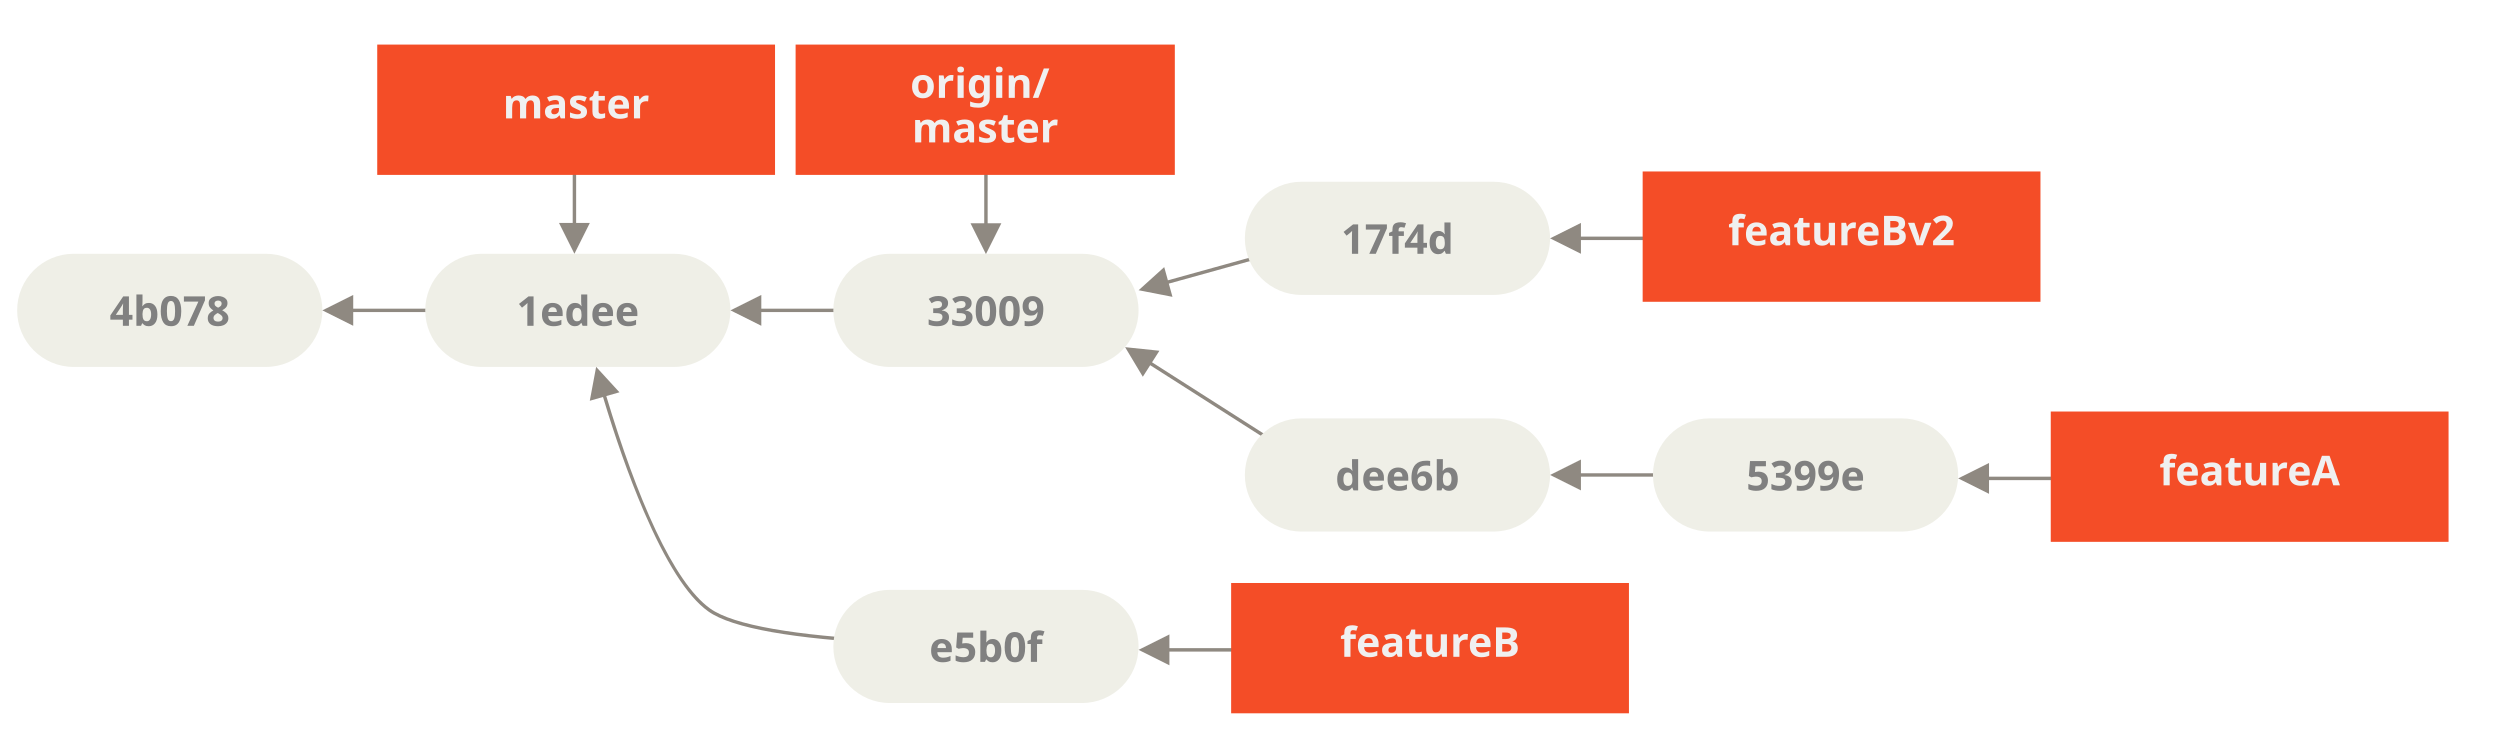
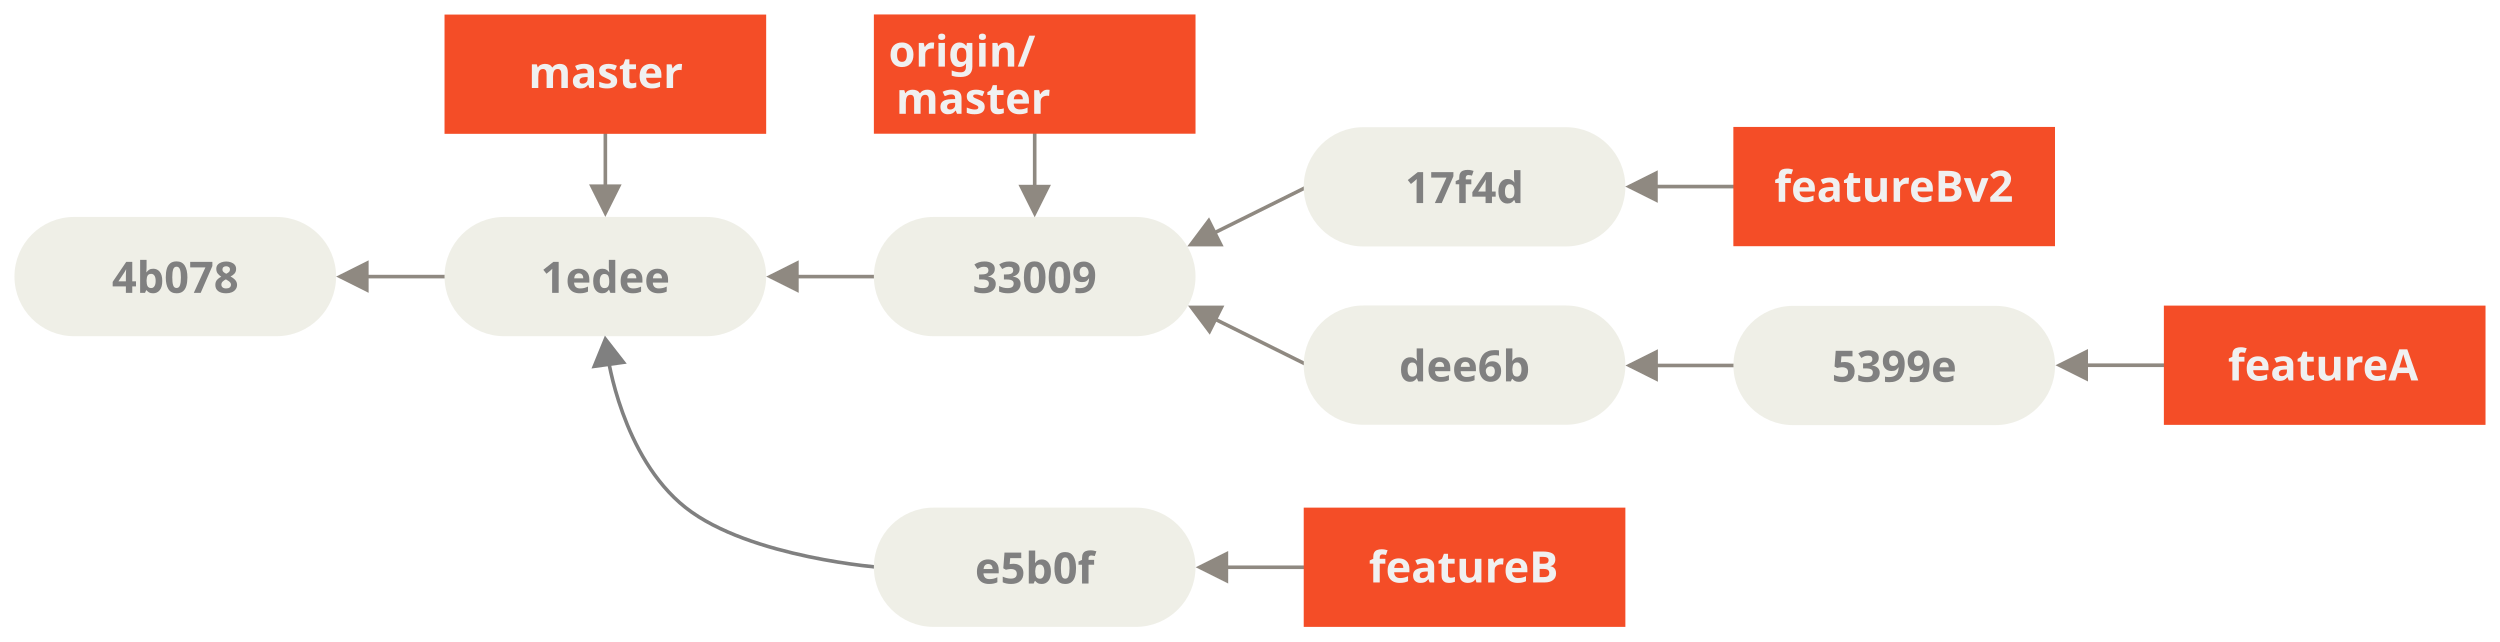
- <svg xmlns="http://www.w3.org/2000/svg" width="729px" height="220px" viewBox="0 0 729 220" version="1.1">
-   <g id="05---Public-Small-3" stroke="none" stroke-width="1" fill="none" fill-rule="evenodd">
-     <g id="brown" transform="translate(5, 74)">
-       <rect id="Rectangle-1" fill="#EFEFE7" fill-rule="evenodd" x="0" y="0" width="89" height="33" rx="16.5" />
-       <text stroke="none" font-family="Source Code Pro" font-size="12px" font-weight="700" fill="#979797" fill-opacity="1" text-anchor="middle" id="C6">
-         <tspan fill="#808080" x="44.5" y="21" fill-opacity="1">4b078</tspan>
-       </text>
-     </g>
-     <path id="Line-4" d="M103,90 L148,90 L148,91 L103,91 L103,95 L94,90.5 L103,86 L103,90 Z" fill="#8F8981" fill-rule="nonzero" />
-     <g id="brown" transform="translate(124, 74)">
-       <rect id="Rectangle-1" fill="#EFEFE7" fill-rule="evenodd" x="0" y="0" width="89" height="33" rx="16.5" />
-       <text stroke="none" font-family="Source Code Pro" font-size="12px" font-weight="700" fill="#979797" fill-opacity="1" text-anchor="middle" id="C6">
-         <tspan fill="#808080" x="44.5" y="21" fill-opacity="1">1edee</tspan>
-       </text>
-     </g>
-     <g id="Line-+-brown-2" transform="translate(213, 74)">
-       <path id="Line" d="M9,16 L54,16 L54,17 L9,17 L9,21 L0,16.5 L9,12 L9,16 Z" fill="#8F8981" fill-rule="nonzero" />
-       <g id="brown" transform="translate(30, 0)">
-         <rect id="Rectangle-1" fill="#EFEFE7" fill-rule="evenodd" x="0" y="0" width="89" height="33" rx="16.5" />
-         <text stroke="none" font-family="Source Code Pro" font-size="12px" font-weight="700" fill="#979797" fill-opacity="1" text-anchor="middle" id="C6">
-           <tspan fill="#808080" x="44.5" y="21" fill-opacity="1">33009</tspan>
+ <svg xmlns="http://www.w3.org/2000/svg" id="svg4078" version="1.1" viewBox="0 0 691.75 177.46">
+   <defs id="defs4082">
+     <marker id="TriangleInL" style="overflow:visible" orient="auto">
+       <path id="path4557" transform="scale(-.8)" d="m5.77 0-8.65 5v-10z" style="fill-rule:evenodd;fill:gray;stroke-width:1pt;stroke:gray" />
+     </marker>
+   </defs>
+   <g id="g7391" transform="translate(-1 -13.97)">
+     <g id="g4196" />
+     <g id="g7484">
+       <g id="brown" transform="translate(5,74)" style="fill-rule:evenodd;fill:none">
+         <rect id="Rectangle-1" width="89" height="33" rx="16.5" ry="16.5" style="fill-rule:evenodd;fill:#efefe7" />
+         <text id="C6" font-size="12px" font-weight="700" style="fill:#979797;font-family:'Source Code Pro';font-size:12px;font-weight:700;text-anchor:middle">
+           <tspan id="tspan3962" x="44.5" y="21" style="fill:gray">4b078</tspan>
        </text>
      </g>
-     </g>
-     <g id="Line-5-+-brown-5" transform="translate(452, 122)">
-       <path id="Line-5" d="M9,16 L54,16 L54,17 L9,17 L9,21 L0,16.5 L9,12 L9,16 Z" fill="#8F8981" fill-rule="nonzero" />
-       <g id="brown" transform="translate(30, 0)">
-         <rect id="Rectangle-1" fill="#EFEFE7" fill-rule="evenodd" x="0" y="0" width="89" height="33" rx="16.5" />
-         <text stroke="none" font-family="Source Code Pro" font-size="12px" font-weight="700" fill="#979797" fill-opacity="1" text-anchor="middle" id="C6">
-           <tspan fill="#808080" x="44.5" y="21" fill-opacity="1">5399e</tspan>
-         </text>
+       <g id="g7267">
+         <path id="Line-4" d="m103 90h45v1h-45v4l-9-4.5 9-4.5z" style="fill:#8f8981" />
+         <g id="g3973" transform="translate(124,74)" style="fill-rule:evenodd;fill:none">
+           <rect id="rect3967" width="89" height="33" rx="16.5" ry="16.5" style="fill-rule:evenodd;fill:#efefe7" />
+           <text id="text3971" font-size="12px" font-weight="700" style="fill:#979797;font-family:'Source Code Pro';font-size:12px;font-weight:700;text-anchor:middle">
+             <tspan id="tspan3969" x="44.5" y="21" style="fill:gray">1edee</tspan>
+           </text>
+         </g>
      </g>
-     </g>
-     <g id="Line-5-+-brown-6" transform="translate(332, 53)">
-       <path id="Line-5" d="M8.556,28.743 L54.848,15.884 L55.116,16.848 L8.824,29.707 L9.894,33.561 L0.018,31.634 L7.486,24.889 L8.556,28.743 Z" fill="#8F8981" fill-rule="nonzero" />
-       <g id="brown" transform="translate(31, 0)">
-         <rect id="Rectangle-1" fill="#EFEFE7" fill-rule="evenodd" x="0" y="0" width="89" height="33" rx="16.5" />
-         <text stroke="none" font-family="Source Code Pro" font-size="12px" font-weight="700" fill="#979797" fill-opacity="1" text-anchor="middle" id="C6">
-           <tspan fill="#808080" x="44.5" y="21" fill-opacity="1">17f4d</tspan>
-         </text>
+       <g id="g7260">
+         <path id="Line" transform="translate(213,74)" d="m9 16h45v1h-45v4l-9-4.5 9-4.5z" style="fill:#8f8981" />
+         <g id="g3982" transform="translate(242.8,74)" style="fill-rule:evenodd;fill:none">
+           <rect id="rect3976" width="89" height="33" rx="16.5" ry="16.5" style="fill-rule:evenodd;fill:#efefe7" />
+           <text id="text3980" font-size="12px" font-weight="700" style="fill:#979797;font-family:'Source Code Pro';font-size:12px;font-weight:700;text-anchor:middle">
+             <tspan id="tspan3978" x="44.5" y="21" style="fill:gray">33009</tspan>
+           </text>
+         </g>
      </g>
-     </g>
-     <path id="Line-8" d="M176.794,115.489 C185.695,145.132 196.332,169.755 207.081,177.45 C213.899,182.33 232.122,185.302 258.122,186.682 C274.452,187.549 291.754,187.7 307.297,187.439 C308.714,187.415 309.975,187.389 311.063,187.364 C311.444,187.355 311.776,187.346 312.057,187.339 C312.226,187.335 312.34,187.331 312.398,187.33 L312.898,187.315 L312.927,188.315 L312.427,188.329 C312.368,188.331 312.253,188.334 312.084,188.339 C311.801,188.346 311.468,188.354 311.087,188.363 C309.996,188.389 308.733,188.415 307.314,188.439 C291.75,188.7 274.426,188.549 258.069,187.681 C231.847,186.289 213.541,183.304 206.499,178.263 C200.274,173.807 193.979,163.602 187.743,149.111 C183.287,138.756 179.257,127.163 175.832,115.763 L171.98,116.864 L173.835,106.974 L180.634,114.392 L176.794,115.489 Z" fill="#8F8981" fill-rule="nonzero" />
-     <g id="brown" transform="translate(243, 172)">
-       <rect id="Rectangle-1" fill="#EFEFE7" fill-rule="evenodd" x="0" y="0" width="89" height="33" rx="16.5" />
-       <text stroke="none" font-family="Source Code Pro" font-size="12px" font-weight="700" fill="#979797" fill-opacity="1" text-anchor="middle" id="C6">
-         <tspan fill="#808080" x="44.5" y="21" fill-opacity="1">e5b0f</tspan>
-       </text>
-     </g>
-     <path id="Line-3" d="M335.935,105.65 L387.19,138.347 L386.653,139.19 L335.397,106.493 L333.246,109.865 L328.078,101.231 L338.086,102.278 L335.935,105.65 Z" fill="#8F8981" fill-rule="nonzero" />
-     <g id="brown" transform="translate(363, 122)">
-       <rect id="Rectangle-1" fill="#EFEFE7" fill-rule="evenodd" x="0" y="0" width="89" height="33" rx="16.5" />
-       <text stroke="none" font-family="Source Code Pro" font-size="12px" font-weight="700" fill="#979797" fill-opacity="1" text-anchor="middle" id="C6">
-         <tspan fill="#808080" x="44.5" y="21" fill-opacity="1">dee6b</tspan>
-       </text>
-     </g>
-     <g id="Line-2-+-ref-2" transform="translate(110, 13)">
-       <path id="Line-2" d="M57,52 L57,9 L58,9 L58,52 L62,52 L57.5,61 L53,52 L57,52 Z" fill="#8F8981" fill-rule="nonzero" />
-       <g id="ref">
-         <rect id="Rectangle-2" fill="#F44D27" x="0" y="0" width="116" height="38" />
-         <text stroke="none" font-family="Source Code Pro" font-size="12px" font-weight="700" fill="#979797" fill-opacity="1" text-anchor="middle" id="master">
-           <tspan fill="#f0f0f0" x="58" y="21.515" fill-opacity="1">master</tspan>
-         </text>
+       <g id="g4359">
+         <path id="Line-5" transform="translate(450.74 98.6)" d="m9 16h45v1h-45v4l-9-4.5 9-4.5z" style="fill:#8f8981" />
+         <g id="g3992" transform="translate(480.64 98.6)" style="fill-rule:evenodd;fill:none">
+           <rect id="rect3986" width="89" height="33" rx="16.5" ry="16.5" style="fill-rule:evenodd;fill:#efefe7" />
+           <text id="text3990" font-size="12px" font-weight="700" style="fill:#979797;font-family:'Source Code Pro';font-size:12px;font-weight:700;text-anchor:middle">
+             <tspan id="tspan3988" x="44.5" y="21" style="fill:gray">5399e</tspan>
+           </text>
+         </g>
      </g>
-     </g>
-     <g id="Line-2-+-ref-4-+-ref-(2-line)-3" transform="translate(232, 13)">
-       <g id="Line-2-+-ref-4" transform="translate(55, 19)" fill="#8F8981" fill-rule="nonzero">
-         <path id="Line-2" d="M0,33.096 L0,-0.096 L1,-0.096 L1,33.096 L5,33.096 L0.5,42.096 L-4,33.096 L0,33.096 Z" />
+       <g id="g7253">
+         <path id="Line-3-7" transform="matrix(.99464 .10344 .10344 -.99464 -7.2709 148.91)" d="m335.93 105.65 31.869 20.191-.538.843-31.869-20.191-2.151 3.372-5.167-8.634 10.008 1.047z" style="fill:#8f8981" />
+         <g id="g4003" transform="translate(361.74 49.163)" style="fill-rule:evenodd;fill:none">
+           <rect id="rect3997" width="89" height="33" rx="16.5" ry="16.5" style="fill-rule:evenodd;fill:#efefe7" />
+           <text id="text4001" font-size="12px" font-weight="700" style="fill:#979797;font-family:'Source Code Pro';font-size:12px;font-weight:700;text-anchor:middle">
+             <tspan id="tspan3999" x="44.5" y="21" style="fill:gray">17f4d</tspan>
+           </text>
+         </g>
      </g>
-       <g id="ref-(2-line)">
-         <rect id="Rectangle-2" fill="#F44D27" fill-rule="evenodd" x="0" y="0" width="110.58" height="38" />
-         <text stroke="none" font-family="Source Code Pro" font-size="12px" font-weight="700" fill="#979797" fill-opacity="1" text-anchor="middle" id="master">
-           <tspan fill="#f0f0f0" x="55.29" y="15.531" fill-opacity="1">origin/</tspan>
-           <tspan fill="#f0f0f0" x="55.29" y="28.531" fill-opacity="1">master</tspan>
-         </text>
+       <g id="g7280">
+         <path id="path4402" transform="translate(15.193 2.7782)" d="m153.96 109.68s3.847 27.967 21.557 41.965c17.711 13.998 54.767 16.648 54.767 16.648" style="fill:none;marker-start:url(#TriangleInL);stroke-width:1px;stroke:gray" />
+         <g id="g4013" transform="translate(242.8 154.43)" style="fill-rule:evenodd;fill:none">
+           <rect id="rect4007" width="89" height="33" rx="16.5" ry="16.5" style="fill-rule:evenodd;fill:#efefe7" />
+           <text id="text4011" font-size="12px" font-weight="700" style="fill:#979797;font-family:'Source Code Pro';font-size:12px;font-weight:700;text-anchor:middle">
+             <tspan id="tspan4009" x="44.5" y="21" style="fill:gray">e5b0f</tspan>
+           </text>
+         </g>
      </g>
-     </g>
-     <g id="Line-2-+-ref-3" transform="translate(571, 120)">
-       <path id="Line-2" d="M9,19 L85,19 L85,20 L9,20 L9,24 L0,19.5 L9,15 L9,19 Z" fill="#8F8981" fill-rule="nonzero" />
-       <g id="ref" transform="translate(27, 0)">
-         <rect id="Rectangle-2" fill="#F44D27" x="0" y="0" width="116" height="38" />
-         <text stroke="none" font-family="Source Code Pro" font-size="12px" font-weight="700" fill="#979797" fill-opacity="1" text-anchor="middle" id="master">
-           <tspan fill="#f0f0f0" x="58" y="21.515" fill-opacity="1">featureA</tspan>
-         </text>
+       <g id="g7246">
+         <path id="Line-3-7-0" transform="rotate(-5.9375 302.86 84.079)" d="m335.93 105.65 31.869 20.191-.538.843-31.869-20.191-2.151 3.372-5.167-8.634 10.008 1.047z" style="fill:#8f8981" />
+         <g id="g4022" transform="translate(361.74 98.5)" style="fill-rule:evenodd;fill:none">
+           <rect id="rect4016" width="89" height="33" rx="16.5" ry="16.5" style="fill-rule:evenodd;fill:#efefe7" />
+           <text id="text4020" font-size="12px" font-weight="700" style="fill:#979797;font-family:'Source Code Pro';font-size:12px;font-weight:700;text-anchor:middle">
+             <tspan id="tspan4018" x="44.5" y="21" style="fill:gray">dee6b</tspan>
+           </text>
+         </g>
      </g>
-     </g>
-     <g id="Line-2-+-ref-5" transform="translate(332, 170)">
-       <path id="Line-2" d="M9,19 L85,19 L85,20 L9,20 L9,24 L0,19.5 L9,15 L9,19 Z" fill="#8F8981" fill-rule="nonzero" />
-       <g id="ref" transform="translate(27, 0)">
-         <rect id="Rectangle-2" fill="#F44D27" x="0" y="0" width="116" height="38" />
-         <text stroke="none" font-family="Source Code Pro" font-size="12px" font-weight="700" fill="#979797" fill-opacity="1" text-anchor="middle" id="master">
-           <tspan fill="#f0f0f0" x="58" y="21.515" fill-opacity="1">featureB</tspan>
-         </text>
+       <g id="g7404">
+         <path id="Line-2" transform="translate(111,13)" d="m57 52v-43h1v43h4l-4.5 9-4.5-9z" style="fill:#8f8981" />
+         <g id="g7396">
+           <rect id="Rectangle-2" transform="matrix(.76724 0 0 .86842 124 18)" width="116" height="38" style="fill-rule:evenodd;fill:#f44d27" />
+           <text id="master" transform="translate(110.6 16.801)" font-size="12px" font-weight="700" style="fill-rule:evenodd;fill:#f0f0f0;font-family:'Source Code Pro';font-size:12px;font-weight:700;text-anchor:middle">
+             <tspan id="tspan4026" x="58" y="21.515" style="fill:#f0f0f0">master</tspan>
+           </text>
+         </g>
      </g>
-     </g>
-     <g id="Line-2-+-ref-6" transform="translate(452, 50)">
-       <path id="Line-2" d="M9,19 L85,19 L85,20 L9,20 L9,24 L0,19.5 L9,15 L9,19 Z" fill="#8F8981" fill-rule="nonzero" />
-       <g id="ref" transform="translate(27, 0)">
-         <rect id="Rectangle-2" fill="#F44D27" x="0" y="0" width="116" height="38" />
-         <text stroke="none" font-family="Source Code Pro" font-size="12px" font-weight="700" fill="#979797" fill-opacity="1" text-anchor="middle" id="master">
-           <tspan fill="#f0f0f0" x="58" y="21.515" fill-opacity="1">featureBv2</tspan>
-         </text>
+       <g id="g4383">
+         <path id="path4044" transform="translate(569.75 95.531)" d="m9 19h76v1h-76v4l-9-4.5 9-4.5z" style="fill:#8f8981" />
+         <g id="g4376" transform="translate(3.0034 -11.469)">
+           <rect id="rect4046" transform="matrix(.76724 0 0 .86842 596.74 110)" width="116" height="38" style="fill-rule:evenodd;fill:#f44d27" />
+           <text id="text4050" transform="translate(582.8 109.19)" font-size="12px" font-weight="700" style="fill-rule:evenodd;fill:#979797;font-family:'Source Code Pro';font-size:12px;font-weight:700;text-anchor:middle">
+             <tspan id="tspan4048" x="58" y="21.515" style="fill:#f0f0f0">featureA</tspan>
+           </text>
+         </g>
+       </g>
+       <g id="g4422">
+         <path id="path4055" transform="translate(331.84 151.43)" d="m9 19h76v1h-76v4l-9-4.5 9-4.5z" style="fill:#8f8981" />
+         <g id="g4415">
+           <rect id="rect4057" transform="matrix(.76724 0 0 .86842 361.74 154.43)" width="116" height="38" style="fill-rule:evenodd;fill:#f44d27" />
+           <text id="text4061" transform="translate(347.98 153.62)" font-size="12px" font-weight="700" style="fill-rule:evenodd;fill:#979797;font-family:'Source Code Pro';font-size:12px;font-weight:700;text-anchor:middle">
+             <tspan id="tspan4059" x="58" y="21.515" style="fill:#f0f0f0">featureB</tspan>
+           </text>
+         </g>
+       </g>
+       <g id="g4347">
+         <path id="path4066" transform="translate(450.7 46.094)" d="m9 19h76v1h-76v4l-9-4.5 9-4.5z" style="fill:#8f8981" />
+         <g id="g4340" transform="translate(1.6195 -4.1)">
+           <rect id="rect4068" transform="matrix(.76724 0 0 .86842 479 53.194)" width="116" height="38" style="fill-rule:evenodd;fill:#f44d27" />
+           <text id="text4072" transform="translate(465.4 52.385)" font-size="12px" font-weight="700" style="fill-rule:evenodd;fill:#979797;font-family:'Source Code Pro';font-size:12px;font-weight:700;text-anchor:middle">
+             <tspan id="tspan4070" x="58" y="21.515" style="fill:#f0f0f0">featureBv2</tspan>
+           </text>
+         </g>
+       </g>
+       <g id="g4216" transform="translate(-.2)">
+         <g id="Line-2-+-ref-4" transform="translate(287,32)" style="fill:#8f8981">
+           <path id="path4031" d="m0 33.096v-33.192h1v33.192h4l-4.5 9-4.5-9z" />
+         </g>
+         <g id="g3438" transform="translate(-1.0002 -.03046)">
+           <rect id="rect2699" transform="matrix(.80485 0 0 .86842 244 18)" width="110.58" height="38" style="fill-rule:evenodd;fill:#f44d27" />
+           <text id="text2825" transform="translate(-90.018,19.575)" x="378.678" y="12.85" style="fill:#f0f0f0;font-family:'Source Code Pro';font-feature-settings:normal;font-size:12px;font-variant-caps:normal;font-variant-ligatures:normal;font-variant-numeric:normal;font-weight:bold;letter-spacing:0px;line-height:13.067px;text-align:center;text-anchor:middle;word-spacing:0px" xml:space="preserve">
+             <tspan id="tspan2823" x="378.678" y="12.85">origin/</tspan>
+             <tspan id="tspan2827" x="378.678" y="25.916">master</tspan>
+           </text>
+         </g>
      </g>
    </g>
  </g>
</svg>
